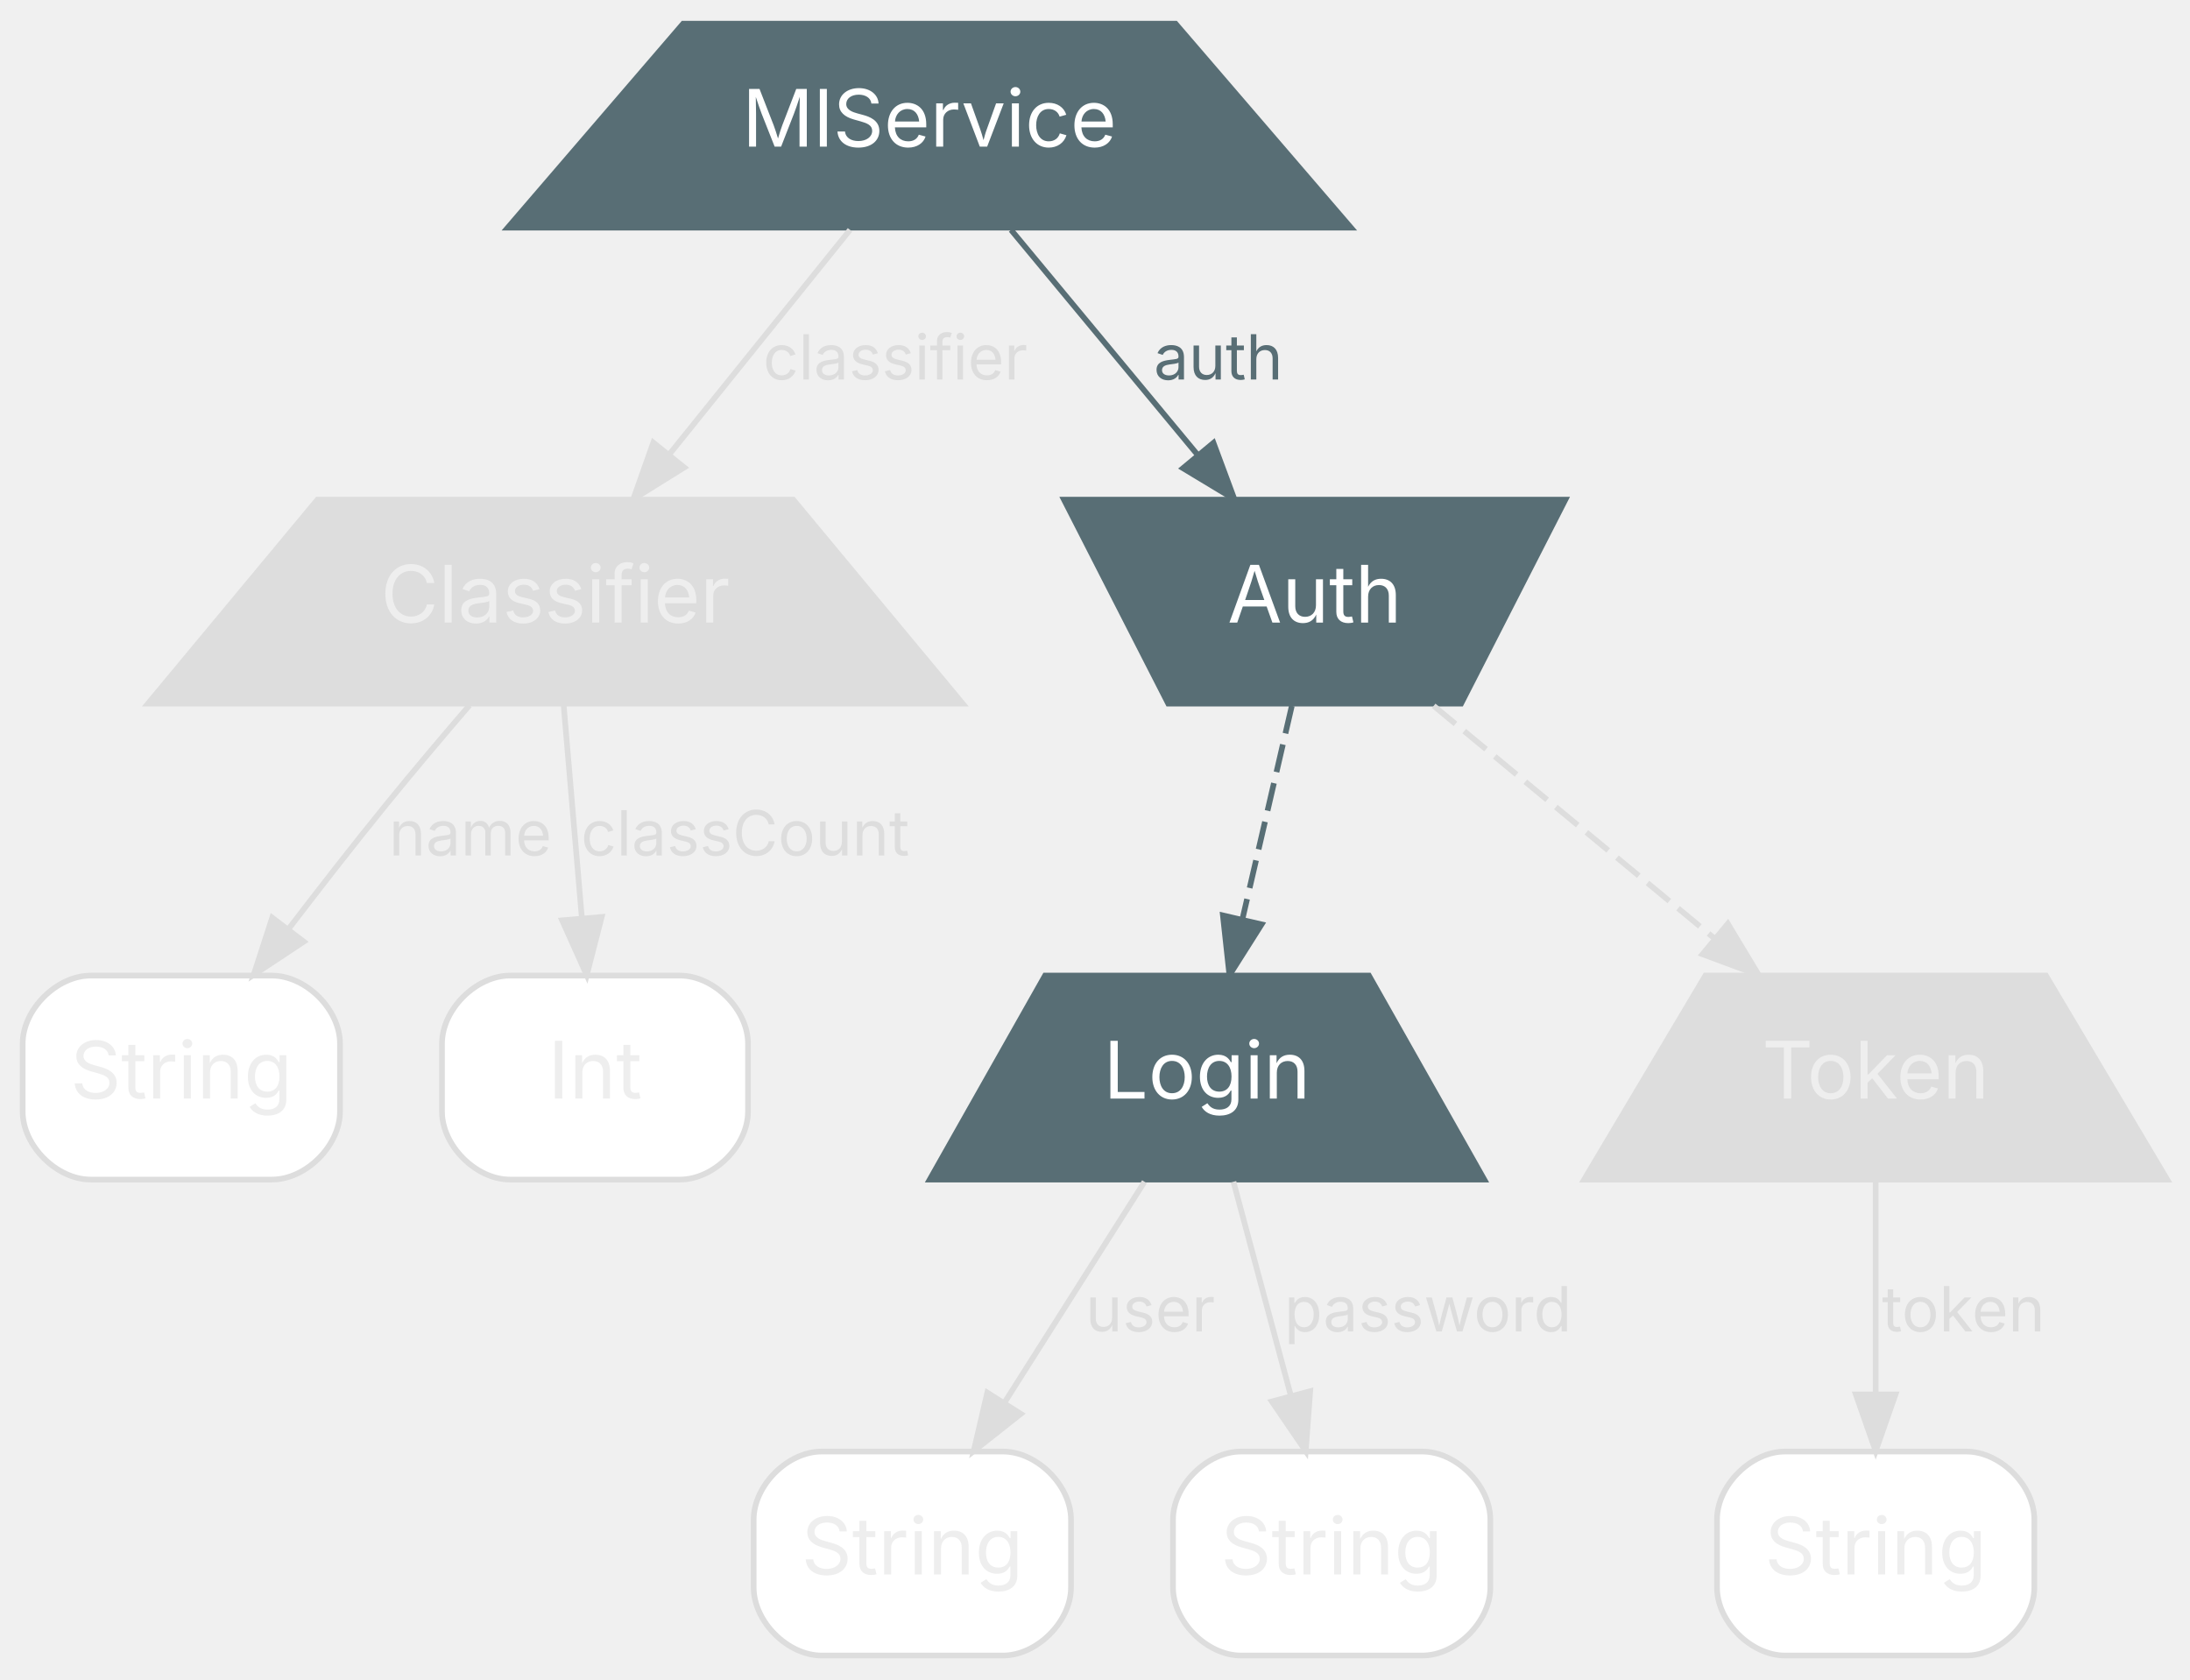
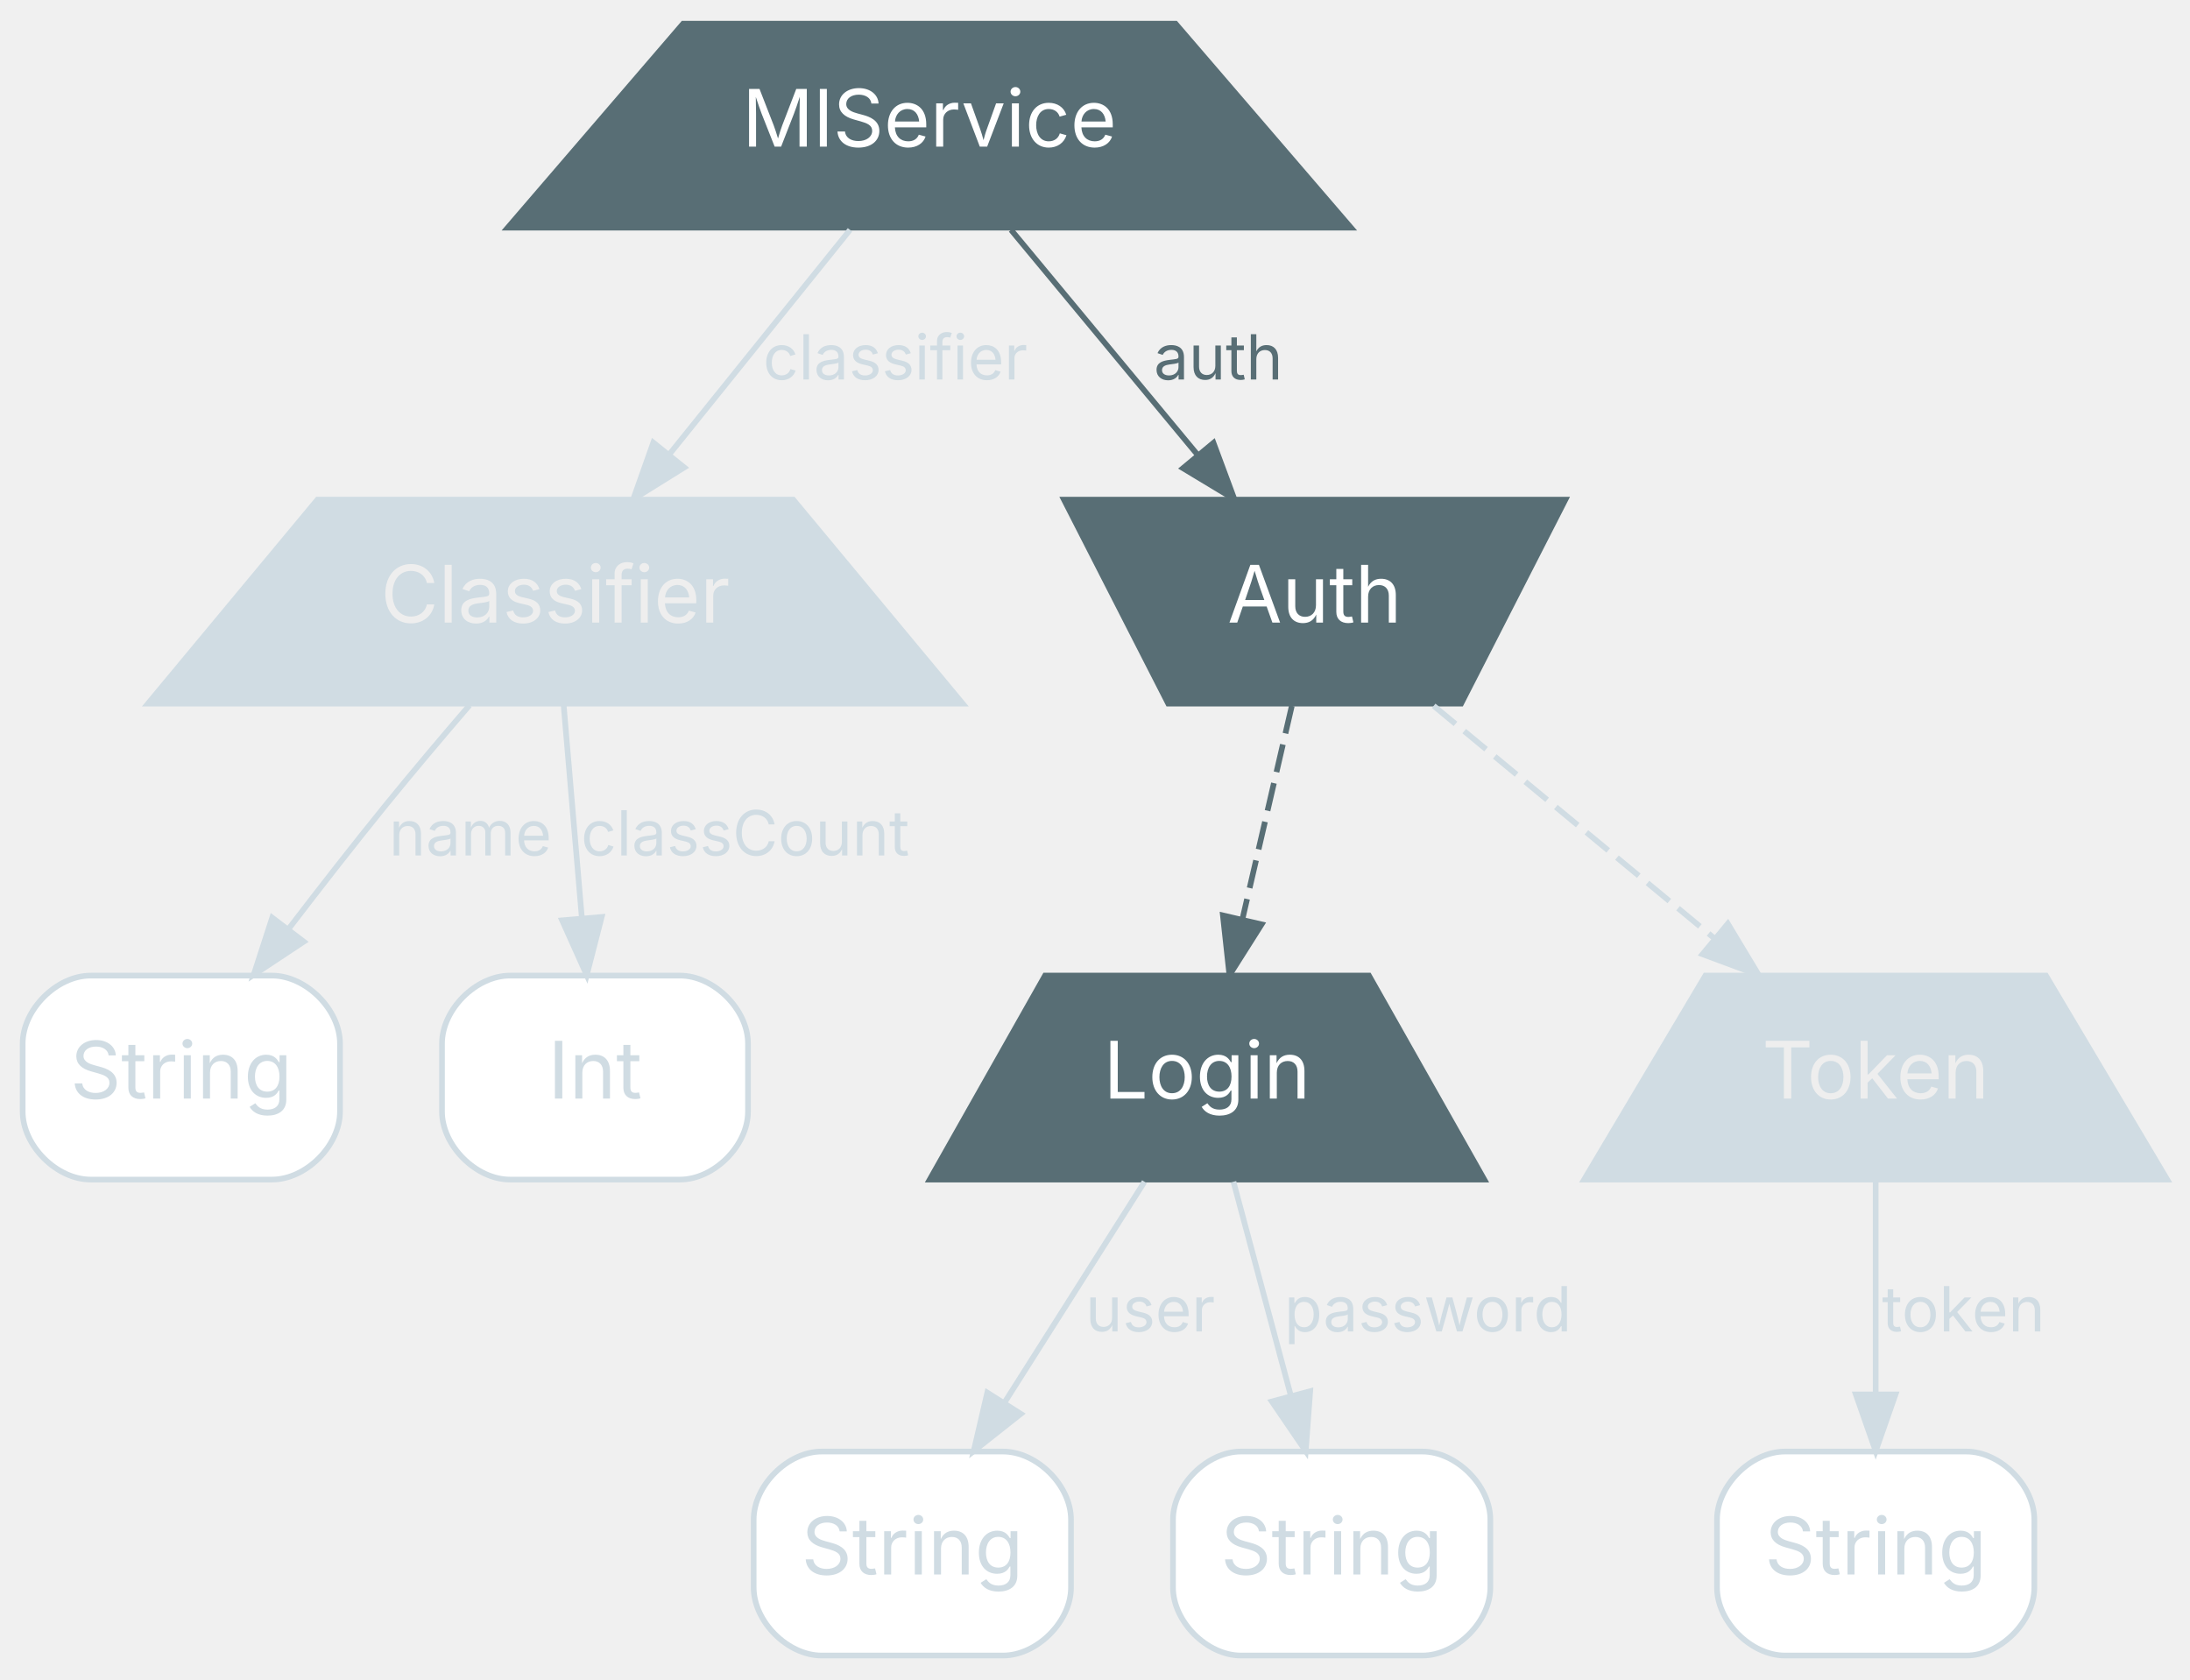
<svg xmlns="http://www.w3.org/2000/svg" width="386pt" height="296pt" viewBox="0.00 0.00 386.47 296.00">
  <g id="graph0" class="graph" transform="scale(1 1) rotate(0) translate(4 292)">
-     <g id="node1" class="node">
+     <g id="node1" class="node product">
      <polygon fill="#586e75" stroke="#586e75" points="203.45,-288 116.55,-288 85.6,-252 234.4,-252 203.45,-288" />
      <text text-anchor="middle" x="160" y="-266.3" font-family="Inter,Arial" font-size="14.00" fill="#ffffff">MlService</text>
    </g>
-     <g id="node2" class="node">
-       <polygon fill="#dddddd" stroke="#dddddd" points="135.98,-204 52.02,-204 22.11,-168 165.89,-168 135.98,-204" />
+     <g id="node2" class="node product,disabled">
+       <polygon fill="#d0dce3" stroke="#d0dce3" points="135.98,-204 52.02,-204 22.11,-168 165.89,-168 135.98,-204" />
      <text text-anchor="middle" x="94" y="-182.3" font-family="Inter,Arial" font-size="14.00" fill="#eeeeee">Classifier</text>
    </g>
-     <g id="edge1" class="edge">
-       <path fill="none" stroke="#dddddd" d="M146,-251.61C136.75,-240.12 124.48,-224.87 114.18,-212.07" />
-       <polygon fill="#dddddd" stroke="#dddddd" points="116.75,-209.68 107.75,-204.08 111.29,-214.07 116.75,-209.68" />
-       <text text-anchor="middle" x="154" y="-225.2" font-family="Inter,Arial" font-size="11.00" fill="#dddddd">classifier</text>
+     <g id="edge1" class="edge disabled">
+       <path fill="none" stroke="#d0dce3" d="M146,-251.61C136.75,-240.12 124.48,-224.87 114.18,-212.07" />
+       <polygon fill="#d0dce3" stroke="#d0dce3" points="116.75,-209.68 107.75,-204.08 111.29,-214.07 116.75,-209.68" />
+       <text text-anchor="middle" x="154" y="-225.2" font-family="Inter,Arial" font-size="11.00" fill="#d0dce3">classifier</text>
    </g>
-     <g id="node5" class="node">
+     <g id="node5" class="node sum">
      <polygon fill="#586e75" stroke="#586e75" points="202.16,-168 253.84,-168 272.24,-204 183.76,-204 202.16,-168" />
      <text text-anchor="middle" x="228" y="-182.3" font-family="Inter,Arial" font-size="14.00" fill="#ffffff">Auth</text>
    </g>
    <g id="edge2" class="edge">
      <path fill="none" stroke="#586e75" d="M174.42,-251.61C183.95,-240.12 196.59,-224.87 207.21,-212.07" />
      <polygon fill="#586e75" stroke="#586e75" points="210.14,-214.02 213.83,-204.08 204.76,-209.55 210.14,-214.02" />
      <text text-anchor="middle" x="211" y="-225.2" font-family="Inter,Arial" font-size="11.00" fill="#586e75">auth</text>
    </g>
-     <g id="node6" class="node">
-       <path fill="#ffffff" stroke="#dddddd" d="M44,-120C44,-120 12,-120 12,-120 6,-120 0,-114 0,-108 0,-108 0,-96 0,-96 0,-90 6,-84 12,-84 12,-84 44,-84 44,-84 50,-84 56,-90 56,-96 56,-96 56,-108 56,-108 56,-114 50,-120 44,-120" />
-       <text text-anchor="middle" x="28" y="-98.3" font-family="Inter,Arial" font-size="14.00" fill="#eeeeee">String</text>
+     <g id="node3" class="node disabled">
+       <path fill="#ffffff" stroke="#d0dce3" d="M44,-120C44,-120 12,-120 12,-120 6,-120 0,-114 0,-108 0,-108 0,-96 0,-96 0,-90 6,-84 12,-84 12,-84 44,-84 44,-84 50,-84 56,-90 56,-96 56,-96 56,-108 56,-108 56,-114 50,-120 44,-120" />
+       <text text-anchor="middle" x="28" y="-98.3" font-family="Inter,Arial" font-size="14.00" fill="#d0dce3">String</text>
    </g>
-     <g id="edge3" class="edge">
-       <path fill="none" stroke="#dddddd" d="M78.85,-167.71C74.04,-162.12 68.74,-155.84 64,-150 58.32,-143 52.31,-135.28 46.86,-128.15" />
-       <polygon fill="#dddddd" stroke="#dddddd" points="49.61,-125.99 40.77,-120.14 44.04,-130.22 49.61,-125.99" />
-       <text text-anchor="middle" x="79" y="-141.2" font-family="Inter,Arial" font-size="11.00" fill="#dddddd">name</text>
+     <g id="edge3" class="edge disabled">
+       <path fill="none" stroke="#d0dce3" d="M78.85,-167.71C74.04,-162.12 68.74,-155.84 64,-150 58.32,-143 52.31,-135.28 46.86,-128.15" />
+       <polygon fill="#d0dce3" stroke="#d0dce3" points="49.61,-125.99 40.77,-120.14 44.04,-130.22 49.61,-125.99" />
+       <text text-anchor="middle" x="79" y="-141.2" font-family="Inter,Arial" font-size="11.00" fill="#d0dce3">name</text>
    </g>
-     <g id="node7" class="node">
-       <path fill="#ffffff" stroke="#dddddd" d="M116,-120C116,-120 86,-120 86,-120 80,-120 74,-114 74,-108 74,-108 74,-96 74,-96 74,-90 80,-84 86,-84 86,-84 116,-84 116,-84 122,-84 128,-90 128,-96 128,-96 128,-108 128,-108 128,-114 122,-120 116,-120" />
-       <text text-anchor="middle" x="101" y="-98.3" font-family="Inter,Arial" font-size="14.00" fill="#eeeeee">Int</text>
+     <g id="node4" class="node disabled">
+       <path fill="#ffffff" stroke="#d0dce3" d="M116,-120C116,-120 86,-120 86,-120 80,-120 74,-114 74,-108 74,-108 74,-96 74,-96 74,-90 80,-84 86,-84 86,-84 116,-84 116,-84 122,-84 128,-90 128,-96 128,-96 128,-108 128,-108 128,-114 122,-120 116,-120" />
+       <text text-anchor="middle" x="101" y="-98.3" font-family="Inter,Arial" font-size="14.00" fill="#d0dce3">Int</text>
    </g>
-     <g id="edge4" class="edge">
-       <path fill="none" stroke="#dddddd" d="M95.48,-167.61C96.41,-156.77 97.62,-142.6 98.67,-130.29" />
-       <polygon fill="#dddddd" stroke="#dddddd" points="102.18,-130.35 99.54,-120.08 95.2,-129.75 102.18,-130.35" />
-       <text text-anchor="middle" x="127.5" y="-141.2" font-family="Inter,Arial" font-size="11.00" fill="#dddddd">classCount</text>
+     <g id="edge4" class="edge disabled">
+       <path fill="none" stroke="#d0dce3" d="M95.48,-167.61C96.41,-156.77 97.62,-142.6 98.67,-130.29" />
+       <polygon fill="#d0dce3" stroke="#d0dce3" points="102.18,-130.35 99.54,-120.08 95.2,-129.75 102.18,-130.35" />
+       <text text-anchor="middle" x="127.5" y="-141.2" font-family="Inter,Arial" font-size="11.00" fill="#d0dce3">classCount</text>
    </g>
-     <g id="node3" class="node">
+     <g id="node6" class="node product">
      <polygon fill="#586e75" stroke="#586e75" points="237.58,-120 180.42,-120 160.07,-84 257.93,-84 237.58,-120" />
      <text text-anchor="middle" x="209" y="-98.3" font-family="Inter,Arial" font-size="14.00" fill="#ffffff">Login</text>
    </g>
-     <g id="node8" class="node">
-       <path fill="#ffffff" stroke="#dddddd" d="M173,-36C173,-36 141,-36 141,-36 135,-36 129,-30 129,-24 129,-24 129,-12 129,-12 129,-6 135,0 141,0 141,0 173,0 173,0 179,0 185,-6 185,-12 185,-12 185,-24 185,-24 185,-30 179,-36 173,-36" />
-       <text text-anchor="middle" x="157" y="-14.3" font-family="Inter,Arial" font-size="14.00" fill="#eeeeee">String</text>
-     </g>
-     <g id="edge6" class="edge">
-       <path fill="none" stroke="#dddddd" d="M197.97,-83.61C190.82,-72.34 181.38,-57.45 173.37,-44.81" />
-       <polygon fill="#dddddd" stroke="#dddddd" points="176.14,-42.65 167.83,-36.08 170.23,-46.4 176.14,-42.65" />
-       <text text-anchor="middle" x="199" y="-57.2" font-family="Inter,Arial" font-size="11.00" fill="#dddddd">user</text>
-     </g>
-     <g id="node9" class="node">
-       <path fill="#ffffff" stroke="#dddddd" d="M247,-36C247,-36 215,-36 215,-36 209,-36 203,-30 203,-24 203,-24 203,-12 203,-12 203,-6 209,0 215,0 215,0 247,0 247,0 253,0 259,-6 259,-12 259,-12 259,-24 259,-24 259,-30 253,-36 247,-36" />
-       <text text-anchor="middle" x="231" y="-14.3" font-family="Inter,Arial" font-size="14.00" fill="#eeeeee">String</text>
-     </g>
-     <g id="edge7" class="edge">
-       <path fill="none" stroke="#dddddd" d="M213.67,-83.61C216.6,-72.66 220.45,-58.31 223.78,-45.92" />
-       <polygon fill="#dddddd" stroke="#dddddd" points="227.21,-46.65 226.42,-36.08 220.44,-44.84 227.21,-46.65" />
-       <text text-anchor="middle" x="248" y="-57.2" font-family="Inter,Arial" font-size="11.00" fill="#dddddd">password</text>
-     </g>
-     <g id="node4" class="node">
-       <polygon fill="#dddddd" stroke="#dddddd" points="357.05,-120 296.95,-120 275.55,-84 378.45,-84 357.05,-120" />
-       <text text-anchor="middle" x="327" y="-98.3" font-family="Inter,Arial" font-size="14.00" fill="#eeeeee">Token</text>
-     </g>
-     <g id="node10" class="node">
-       <path fill="#ffffff" stroke="#dddddd" d="M343,-36C343,-36 311,-36 311,-36 305,-36 299,-30 299,-24 299,-24 299,-12 299,-12 299,-6 305,0 311,0 311,0 343,0 343,0 349,0 355,-6 355,-12 355,-12 355,-24 355,-24 355,-30 349,-36 343,-36" />
-       <text text-anchor="middle" x="327" y="-14.3" font-family="Inter,Arial" font-size="14.00" fill="#eeeeee">String</text>
-     </g>
-     <g id="edge5" class="edge">
-       <path fill="none" stroke="#dddddd" d="M327,-83.61C327,-72.77 327,-58.6 327,-46.29" />
-       <polygon fill="#dddddd" stroke="#dddddd" points="330.5,-46.08 327,-36.08 323.5,-46.08 330.5,-46.08" />
-       <text text-anchor="middle" x="342.5" y="-57.2" font-family="Inter,Arial" font-size="11.00" fill="#dddddd">token</text>
-     </g>
-     <g id="edge9" class="edge">
+     <g id="edge9" class="edge value">
      <path fill="none" stroke="#586e75" stroke-dasharray="5,2" d="M223.97,-167.61C221.43,-156.66 218.11,-142.31 215.24,-129.92" />
      <polygon fill="#586e75" stroke="#586e75" points="218.63,-129.04 212.96,-120.08 211.81,-130.62 218.63,-129.04" />
    </g>
-     <g id="edge8" class="edge">
-       <path fill="none" stroke="#dddddd" stroke-dasharray="5,2" d="M249,-167.61C263.4,-155.68 282.69,-139.7 298.48,-126.62" />
-       <polygon fill="#dddddd" stroke="#dddddd" points="300.91,-129.16 306.37,-120.08 296.44,-123.77 300.91,-129.16" />
+     <g id="node9" class="node product,disabled">
+       <polygon fill="#d0dce3" stroke="#d0dce3" points="357.05,-120 296.95,-120 275.55,-84 378.45,-84 357.05,-120" />
+       <text text-anchor="middle" x="327" y="-98.3" font-family="Inter,Arial" font-size="14.00" fill="#eeeeee">Token</text>
+     </g>
+     <g id="edge8" class="edge value,disabled">
+       <path fill="none" stroke="#d0dce3" stroke-dasharray="5,2" d="M249,-167.61C263.4,-155.68 282.69,-139.7 298.48,-126.62" />
+       <polygon fill="#d0dce3" stroke="#d0dce3" points="300.91,-129.16 306.37,-120.08 296.44,-123.77 300.91,-129.16" />
+     </g>
+     <g id="node7" class="node disabled">
+       <path fill="#ffffff" stroke="#d0dce3" d="M173,-36C173,-36 141,-36 141,-36 135,-36 129,-30 129,-24 129,-24 129,-12 129,-12 129,-6 135,0 141,0 141,0 173,0 173,0 179,0 185,-6 185,-12 185,-12 185,-24 185,-24 185,-30 179,-36 173,-36" />
+       <text text-anchor="middle" x="157" y="-14.3" font-family="Inter,Arial" font-size="14.00" fill="#d0dce3">String</text>
+     </g>
+     <g id="edge6" class="edge disabled">
+       <path fill="none" stroke="#d0dce3" d="M197.97,-83.61C190.82,-72.34 181.38,-57.45 173.37,-44.81" />
+       <polygon fill="#d0dce3" stroke="#d0dce3" points="176.14,-42.65 167.83,-36.08 170.23,-46.4 176.14,-42.65" />
+       <text text-anchor="middle" x="199" y="-57.2" font-family="Inter,Arial" font-size="11.00" fill="#d0dce3">user</text>
+     </g>
+     <g id="node8" class="node disabled">
+       <path fill="#ffffff" stroke="#d0dce3" d="M247,-36C247,-36 215,-36 215,-36 209,-36 203,-30 203,-24 203,-24 203,-12 203,-12 203,-6 209,0 215,0 215,0 247,0 247,0 253,0 259,-6 259,-12 259,-12 259,-24 259,-24 259,-30 253,-36 247,-36" />
+       <text text-anchor="middle" x="231" y="-14.3" font-family="Inter,Arial" font-size="14.00" fill="#d0dce3">String</text>
+     </g>
+     <g id="edge7" class="edge disabled">
+       <path fill="none" stroke="#d0dce3" d="M213.67,-83.61C216.6,-72.66 220.45,-58.31 223.78,-45.92" />
+       <polygon fill="#d0dce3" stroke="#d0dce3" points="227.21,-46.65 226.42,-36.08 220.44,-44.84 227.21,-46.65" />
+       <text text-anchor="middle" x="248" y="-57.2" font-family="Inter,Arial" font-size="11.00" fill="#d0dce3">password</text>
+     </g>
+     <g id="node10" class="node disabled">
+       <path fill="#ffffff" stroke="#d0dce3" d="M343,-36C343,-36 311,-36 311,-36 305,-36 299,-30 299,-24 299,-24 299,-12 299,-12 299,-6 305,0 311,0 311,0 343,0 343,0 349,0 355,-6 355,-12 355,-12 355,-24 355,-24 355,-30 349,-36 343,-36" />
+       <text text-anchor="middle" x="327" y="-14.3" font-family="Inter,Arial" font-size="14.00" fill="#d0dce3">String</text>
+     </g>
+     <g id="edge5" class="edge disabled">
+       <path fill="none" stroke="#d0dce3" d="M327,-83.61C327,-72.77 327,-58.6 327,-46.29" />
+       <polygon fill="#d0dce3" stroke="#d0dce3" points="330.5,-46.08 327,-36.08 323.5,-46.08 330.5,-46.08" />
+       <text text-anchor="middle" x="342.5" y="-57.2" font-family="Inter,Arial" font-size="11.00" fill="#d0dce3">token</text>
    </g>
  </g>
</svg>
